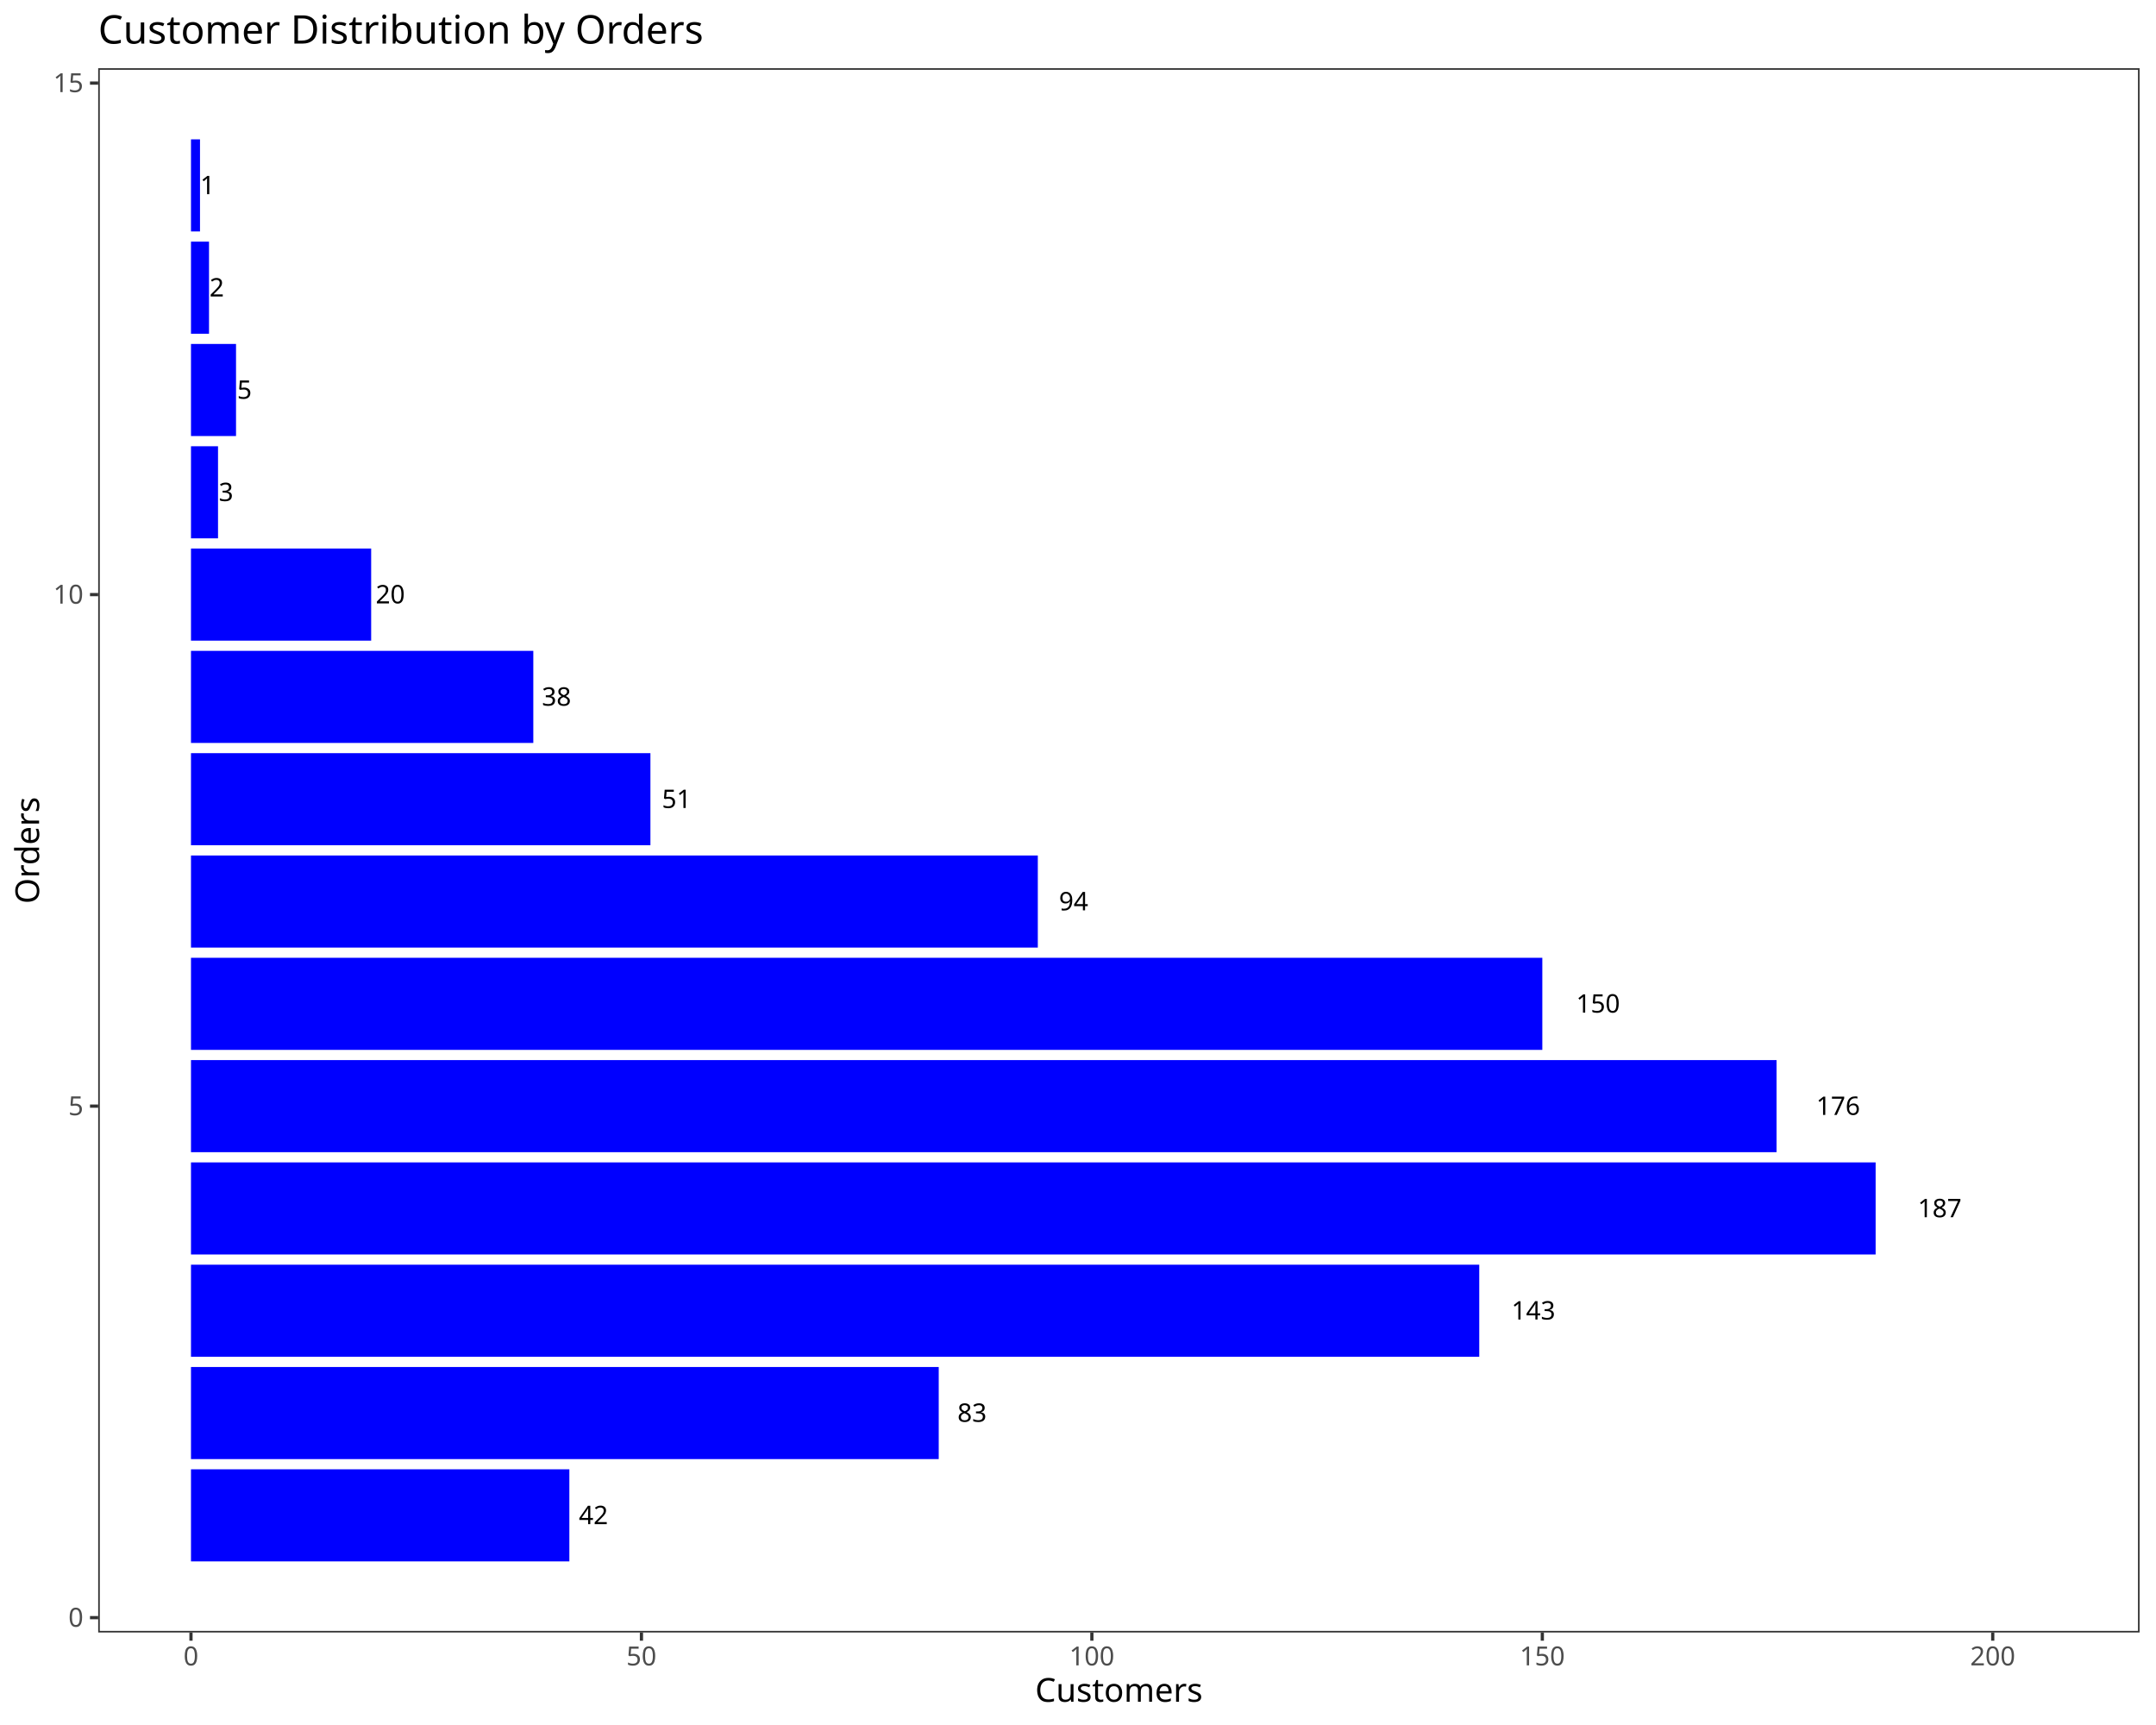
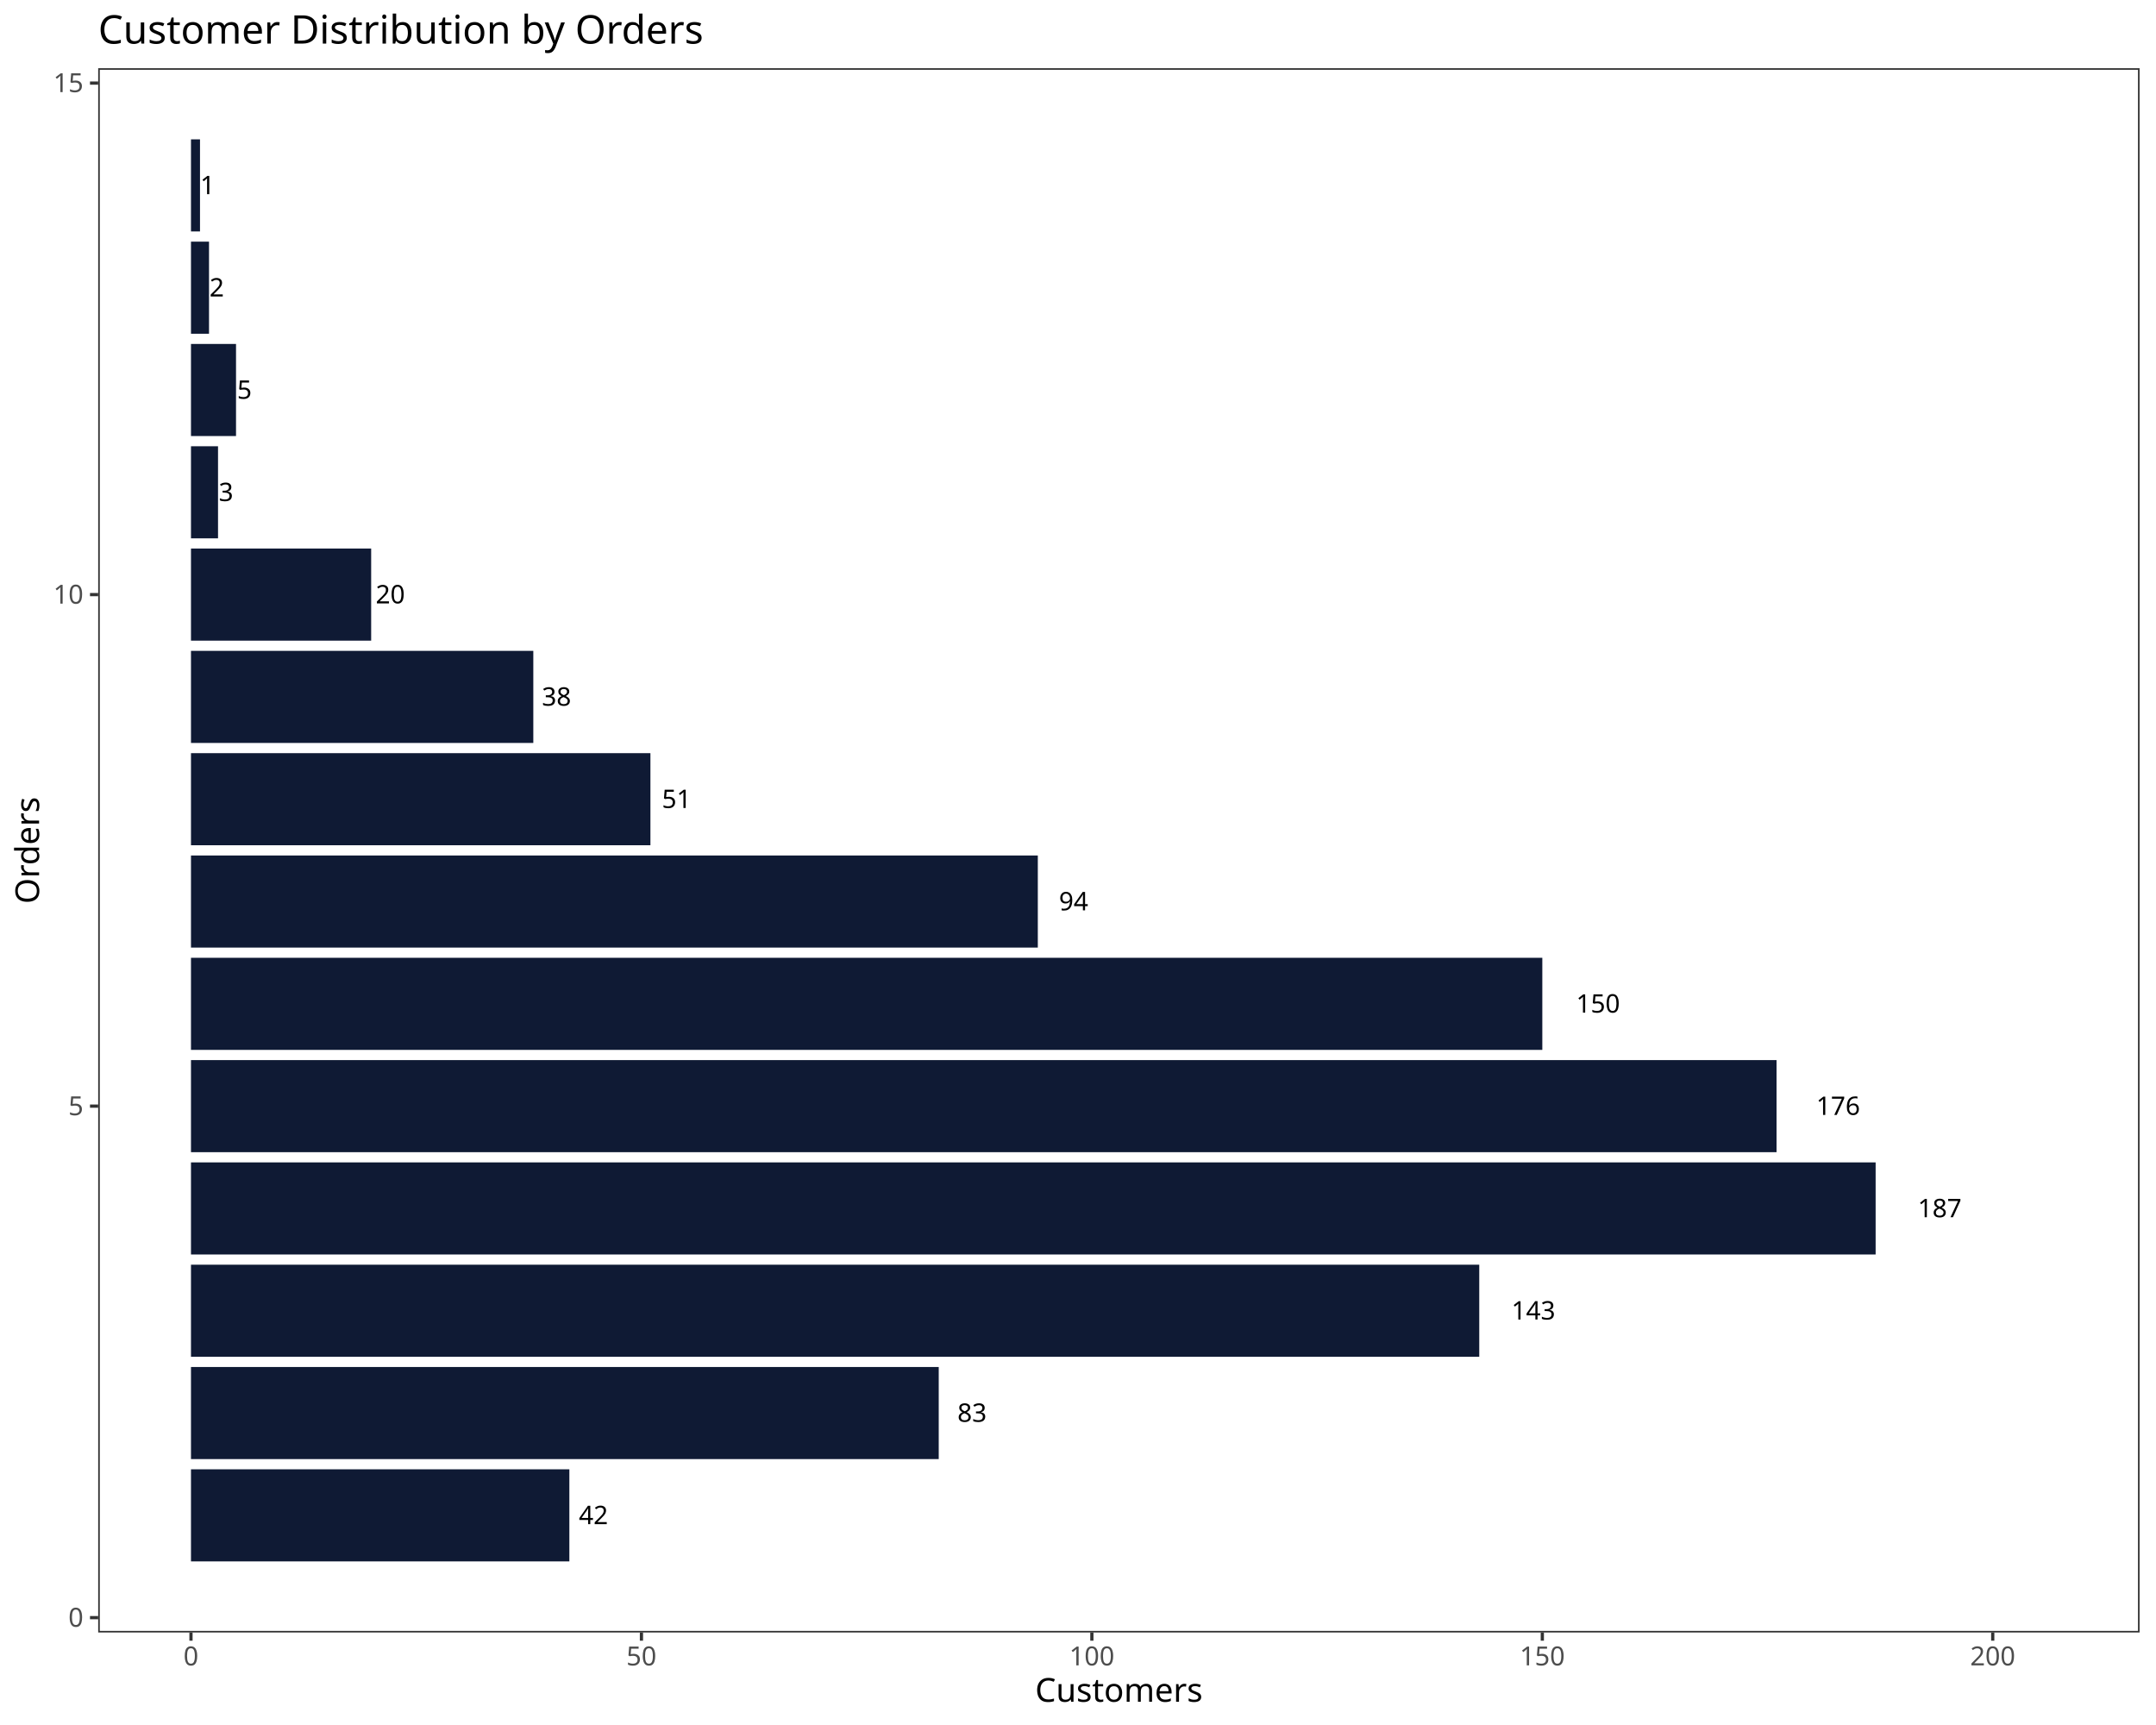
<svg xmlns="http://www.w3.org/2000/svg" class="svglite" data-engine-version="2.0" width="720.00pt" height="576.00pt" viewBox="0 0 720.00 576.00">
  <defs>
    <style type="text/css">
    .svglite line, .svglite polyline, .svglite polygon, .svglite path, .svglite rect, .svglite circle {
      fill: none;
      stroke: #000000;
      stroke-linecap: round;
      stroke-linejoin: round;
      stroke-miterlimit: 10.00;
    }
  </style>
  </defs>
  <rect width="100%" height="100%" style="stroke: none; fill: #FFFFFF;" />
  <defs>
    <clipPath id="cpMC4wMHw3MjAuMDB8MC4wMHw1NzYuMDA=">
      <rect x="0.00" y="0.00" width="720.00" height="576.00" />
    </clipPath>
  </defs>
  <g clip-path="url(#cpMC4wMHw3MjAuMDB8MC4wMHw1NzYuMDA=)">
    <rect x="0.00" y="0.00" width="720.00" height="576.00" style="stroke-width: 1.07; stroke: #FFFFFF; fill: #FFFFFF;" />
  </g>
  <defs>
    <clipPath id="cpMzIuNzl8NzE0LjUyfDIyLjc4fDU0NS4xMQ==">
      <rect x="32.79" y="22.78" width="681.73" height="522.33" />
    </clipPath>
  </defs>
  <g clip-path="url(#cpMzIuNzl8NzE0LjUyfDIyLjc4fDU0NS4xMQ==)">
    <rect x="32.79" y="22.78" width="681.73" height="522.33" style="stroke-width: 1.07; stroke: none; fill: #FFFFFF;" />
-     <rect x="63.78" y="490.62" width="126.36" height="30.75" style="stroke-width: 1.07; stroke: none; stroke-linecap: butt; stroke-linejoin: miter; fill: #0000FF;" />
-     <rect x="63.78" y="456.46" width="249.71" height="30.75" style="stroke-width: 1.07; stroke: none; stroke-linecap: butt; stroke-linejoin: miter; fill: #0000FF;" />
-     <rect x="63.78" y="422.30" width="430.22" height="30.75" style="stroke-width: 1.07; stroke: none; stroke-linecap: butt; stroke-linejoin: miter; fill: #0000FF;" />
-     <rect x="63.78" y="388.14" width="562.59" height="30.75" style="stroke-width: 1.07; stroke: none; stroke-linecap: butt; stroke-linejoin: miter; fill: #0000FF;" />
-     <rect x="63.78" y="353.98" width="529.50" height="30.75" style="stroke-width: 1.07; stroke: none; stroke-linecap: butt; stroke-linejoin: miter; fill: #0000FF;" />
-     <rect x="63.78" y="319.82" width="451.28" height="30.75" style="stroke-width: 1.07; stroke: none; stroke-linecap: butt; stroke-linejoin: miter; fill: #0000FF;" />
-     <rect x="63.78" y="285.66" width="282.80" height="30.75" style="stroke-width: 1.07; stroke: none; stroke-linecap: butt; stroke-linejoin: miter; fill: #0000FF;" />
-     <rect x="63.78" y="251.49" width="153.43" height="30.75" style="stroke-width: 1.07; stroke: none; stroke-linecap: butt; stroke-linejoin: miter; fill: #0000FF;" />
-     <rect x="63.78" y="217.33" width="114.32" height="30.75" style="stroke-width: 1.07; stroke: none; stroke-linecap: butt; stroke-linejoin: miter; fill: #0000FF;" />
-     <rect x="63.78" y="183.17" width="60.17" height="30.75" style="stroke-width: 1.07; stroke: none; stroke-linecap: butt; stroke-linejoin: miter; fill: #0000FF;" />
-     <rect x="63.78" y="149.01" width="9.03" height="30.75" style="stroke-width: 1.07; stroke: none; stroke-linecap: butt; stroke-linejoin: miter; fill: #0000FF;" />
-     <rect x="63.78" y="114.85" width="15.04" height="30.75" style="stroke-width: 1.07; stroke: none; stroke-linecap: butt; stroke-linejoin: miter; fill: #0000FF;" />
-     <rect x="63.78" y="80.69" width="6.02" height="30.75" style="stroke-width: 1.07; stroke: none; stroke-linecap: butt; stroke-linejoin: miter; fill: #0000FF;" />
-     <rect x="63.78" y="46.53" width="3.01" height="30.75" style="stroke-width: 1.07; stroke: none; stroke-linecap: butt; stroke-linejoin: miter; fill: #0000FF;" />
+     <rect x="63.78" y="490.62" width="126.36" height="30.75" style="stroke-width: 1.07; stroke: none; stroke-linecap: butt; stroke-linejoin: miter; fill: #0F1A34;" />
+     <rect x="63.78" y="456.46" width="249.71" height="30.75" style="stroke-width: 1.07; stroke: none; stroke-linecap: butt; stroke-linejoin: miter; fill: #0F1A34;" />
+     <rect x="63.78" y="422.30" width="430.22" height="30.75" style="stroke-width: 1.07; stroke: none; stroke-linecap: butt; stroke-linejoin: miter; fill: #0F1A34;" />
+     <rect x="63.78" y="388.14" width="562.59" height="30.75" style="stroke-width: 1.07; stroke: none; stroke-linecap: butt; stroke-linejoin: miter; fill: #0F1A34;" />
+     <rect x="63.78" y="353.98" width="529.50" height="30.75" style="stroke-width: 1.07; stroke: none; stroke-linecap: butt; stroke-linejoin: miter; fill: #0F1A34;" />
+     <rect x="63.78" y="319.82" width="451.28" height="30.75" style="stroke-width: 1.07; stroke: none; stroke-linecap: butt; stroke-linejoin: miter; fill: #0F1A34;" />
+     <rect x="63.78" y="285.66" width="282.80" height="30.75" style="stroke-width: 1.07; stroke: none; stroke-linecap: butt; stroke-linejoin: miter; fill: #0F1A34;" />
+     <rect x="63.78" y="251.49" width="153.43" height="30.75" style="stroke-width: 1.07; stroke: none; stroke-linecap: butt; stroke-linejoin: miter; fill: #0F1A34;" />
+     <rect x="63.78" y="217.33" width="114.32" height="30.75" style="stroke-width: 1.07; stroke: none; stroke-linecap: butt; stroke-linejoin: miter; fill: #0F1A34;" />
+     <rect x="63.78" y="183.17" width="60.17" height="30.75" style="stroke-width: 1.07; stroke: none; stroke-linecap: butt; stroke-linejoin: miter; fill: #0F1A34;" />
+     <rect x="63.78" y="149.01" width="9.03" height="30.75" style="stroke-width: 1.07; stroke: none; stroke-linecap: butt; stroke-linejoin: miter; fill: #0F1A34;" />
+     <rect x="63.78" y="114.85" width="15.04" height="30.75" style="stroke-width: 1.07; stroke: none; stroke-linecap: butt; stroke-linejoin: miter; fill: #0F1A34;" />
+     <rect x="63.78" y="80.69" width="6.02" height="30.75" style="stroke-width: 1.07; stroke: none; stroke-linecap: butt; stroke-linejoin: miter; fill: #0F1A34;" />
+     <rect x="63.78" y="46.53" width="3.01" height="30.75" style="stroke-width: 1.07; stroke: none; stroke-linecap: butt; stroke-linejoin: miter; fill: #0F1A34;" />
    <text x="193.30" y="508.93" style="font-size: 8.54px; font-family: sans;" textLength="9.50px" lengthAdjust="spacingAndGlyphs">42</text>
    <text x="319.73" y="474.77" style="font-size: 8.54px; font-family: sans;" textLength="9.50px" lengthAdjust="spacingAndGlyphs">83</text>
    <text x="504.75" y="440.61" style="font-size: 8.54px; font-family: sans;" textLength="14.24px" lengthAdjust="spacingAndGlyphs">143</text>
    <text x="640.44" y="406.45" style="font-size: 8.54px; font-family: sans;" textLength="14.24px" lengthAdjust="spacingAndGlyphs">187</text>
    <text x="606.52" y="372.29" style="font-size: 8.54px; font-family: sans;" textLength="14.24px" lengthAdjust="spacingAndGlyphs">176</text>
    <text x="526.34" y="338.13" style="font-size: 8.54px; font-family: sans;" textLength="14.24px" lengthAdjust="spacingAndGlyphs">150</text>
    <text x="353.65" y="303.97" style="font-size: 8.54px; font-family: sans;" textLength="9.50px" lengthAdjust="spacingAndGlyphs">94</text>
    <text x="221.05" y="269.80" style="font-size: 8.54px; font-family: sans;" textLength="9.50px" lengthAdjust="spacingAndGlyphs">51</text>
    <text x="180.96" y="235.64" style="font-size: 8.54px; font-family: sans;" textLength="9.50px" lengthAdjust="spacingAndGlyphs">38</text>
    <text x="125.46" y="201.48" style="font-size: 8.54px; font-family: sans;" textLength="9.50px" lengthAdjust="spacingAndGlyphs">20</text>
    <text x="73.03" y="167.32" style="font-size: 8.54px; font-family: sans;" textLength="4.75px" lengthAdjust="spacingAndGlyphs">3</text>
    <text x="79.20" y="133.16" style="font-size: 8.54px; font-family: sans;" textLength="4.75px" lengthAdjust="spacingAndGlyphs">5</text>
    <text x="69.95" y="99.00" style="font-size: 8.54px; font-family: sans;" textLength="4.75px" lengthAdjust="spacingAndGlyphs">2</text>
    <text x="66.86" y="64.84" style="font-size: 8.54px; font-family: sans;" textLength="4.75px" lengthAdjust="spacingAndGlyphs">1</text>
    <rect x="32.79" y="22.78" width="681.73" height="522.33" style="stroke-width: 1.07; stroke: #333333;" />
  </g>
  <g clip-path="url(#cpMC4wMHw3MjAuMDB8MC4wMHw1NzYuMDA=)">
    <text x="27.86" y="543.19" text-anchor="end" style="font-size: 8.80px; fill: #4D4D4D; font-family: sans;" textLength="4.89px" lengthAdjust="spacingAndGlyphs">0</text>
    <text x="27.86" y="372.38" text-anchor="end" style="font-size: 8.80px; fill: #4D4D4D; font-family: sans;" textLength="4.89px" lengthAdjust="spacingAndGlyphs">5</text>
    <text x="27.86" y="201.57" text-anchor="end" style="font-size: 8.80px; fill: #4D4D4D; font-family: sans;" textLength="9.79px" lengthAdjust="spacingAndGlyphs">10</text>
    <text x="27.86" y="30.76" text-anchor="end" style="font-size: 8.80px; fill: #4D4D4D; font-family: sans;" textLength="9.79px" lengthAdjust="spacingAndGlyphs">15</text>
    <polyline points="30.05,540.16 32.79,540.16 " style="stroke-width: 1.07; stroke: #333333; stroke-linecap: butt;" />
    <polyline points="30.05,369.35 32.79,369.35 " style="stroke-width: 1.07; stroke: #333333; stroke-linecap: butt;" />
    <polyline points="30.05,198.54 32.79,198.54 " style="stroke-width: 1.07; stroke: #333333; stroke-linecap: butt;" />
    <polyline points="30.05,27.74 32.79,27.74 " style="stroke-width: 1.07; stroke: #333333; stroke-linecap: butt;" />
    <polyline points="63.78,547.85 63.78,545.11 " style="stroke-width: 1.07; stroke: #333333; stroke-linecap: butt;" />
    <polyline points="214.21,547.85 214.21,545.11 " style="stroke-width: 1.07; stroke: #333333; stroke-linecap: butt;" />
    <polyline points="364.63,547.85 364.63,545.11 " style="stroke-width: 1.07; stroke: #333333; stroke-linecap: butt;" />
    <polyline points="515.06,547.85 515.06,545.11 " style="stroke-width: 1.07; stroke: #333333; stroke-linecap: butt;" />
    <polyline points="665.48,547.85 665.48,545.11 " style="stroke-width: 1.07; stroke: #333333; stroke-linecap: butt;" />
    <text x="63.78" y="556.10" text-anchor="middle" style="font-size: 8.80px; fill: #4D4D4D; font-family: sans;" textLength="4.89px" lengthAdjust="spacingAndGlyphs">0</text>
    <text x="214.21" y="556.10" text-anchor="middle" style="font-size: 8.80px; fill: #4D4D4D; font-family: sans;" textLength="9.79px" lengthAdjust="spacingAndGlyphs">50</text>
    <text x="364.63" y="556.10" text-anchor="middle" style="font-size: 8.80px; fill: #4D4D4D; font-family: sans;" textLength="14.68px" lengthAdjust="spacingAndGlyphs">100</text>
    <text x="515.06" y="556.10" text-anchor="middle" style="font-size: 8.80px; fill: #4D4D4D; font-family: sans;" textLength="14.68px" lengthAdjust="spacingAndGlyphs">150</text>
    <text x="665.48" y="556.10" text-anchor="middle" style="font-size: 8.80px; fill: #4D4D4D; font-family: sans;" textLength="14.68px" lengthAdjust="spacingAndGlyphs">200</text>
    <text x="373.66" y="568.24" text-anchor="middle" style="font-size: 11.00px; font-family: sans;" textLength="53.20px" lengthAdjust="spacingAndGlyphs">Customers</text>
    <text transform="translate(13.05,283.95) rotate(-90)" text-anchor="middle" style="font-size: 11.00px; font-family: sans;" textLength="33.63px" lengthAdjust="spacingAndGlyphs">Orders</text>
    <text x="32.79" y="14.56" style="font-size: 13.20px; font-family: sans;" textLength="188.56px" lengthAdjust="spacingAndGlyphs">Customer Distribution by Orders</text>
  </g>
</svg>
